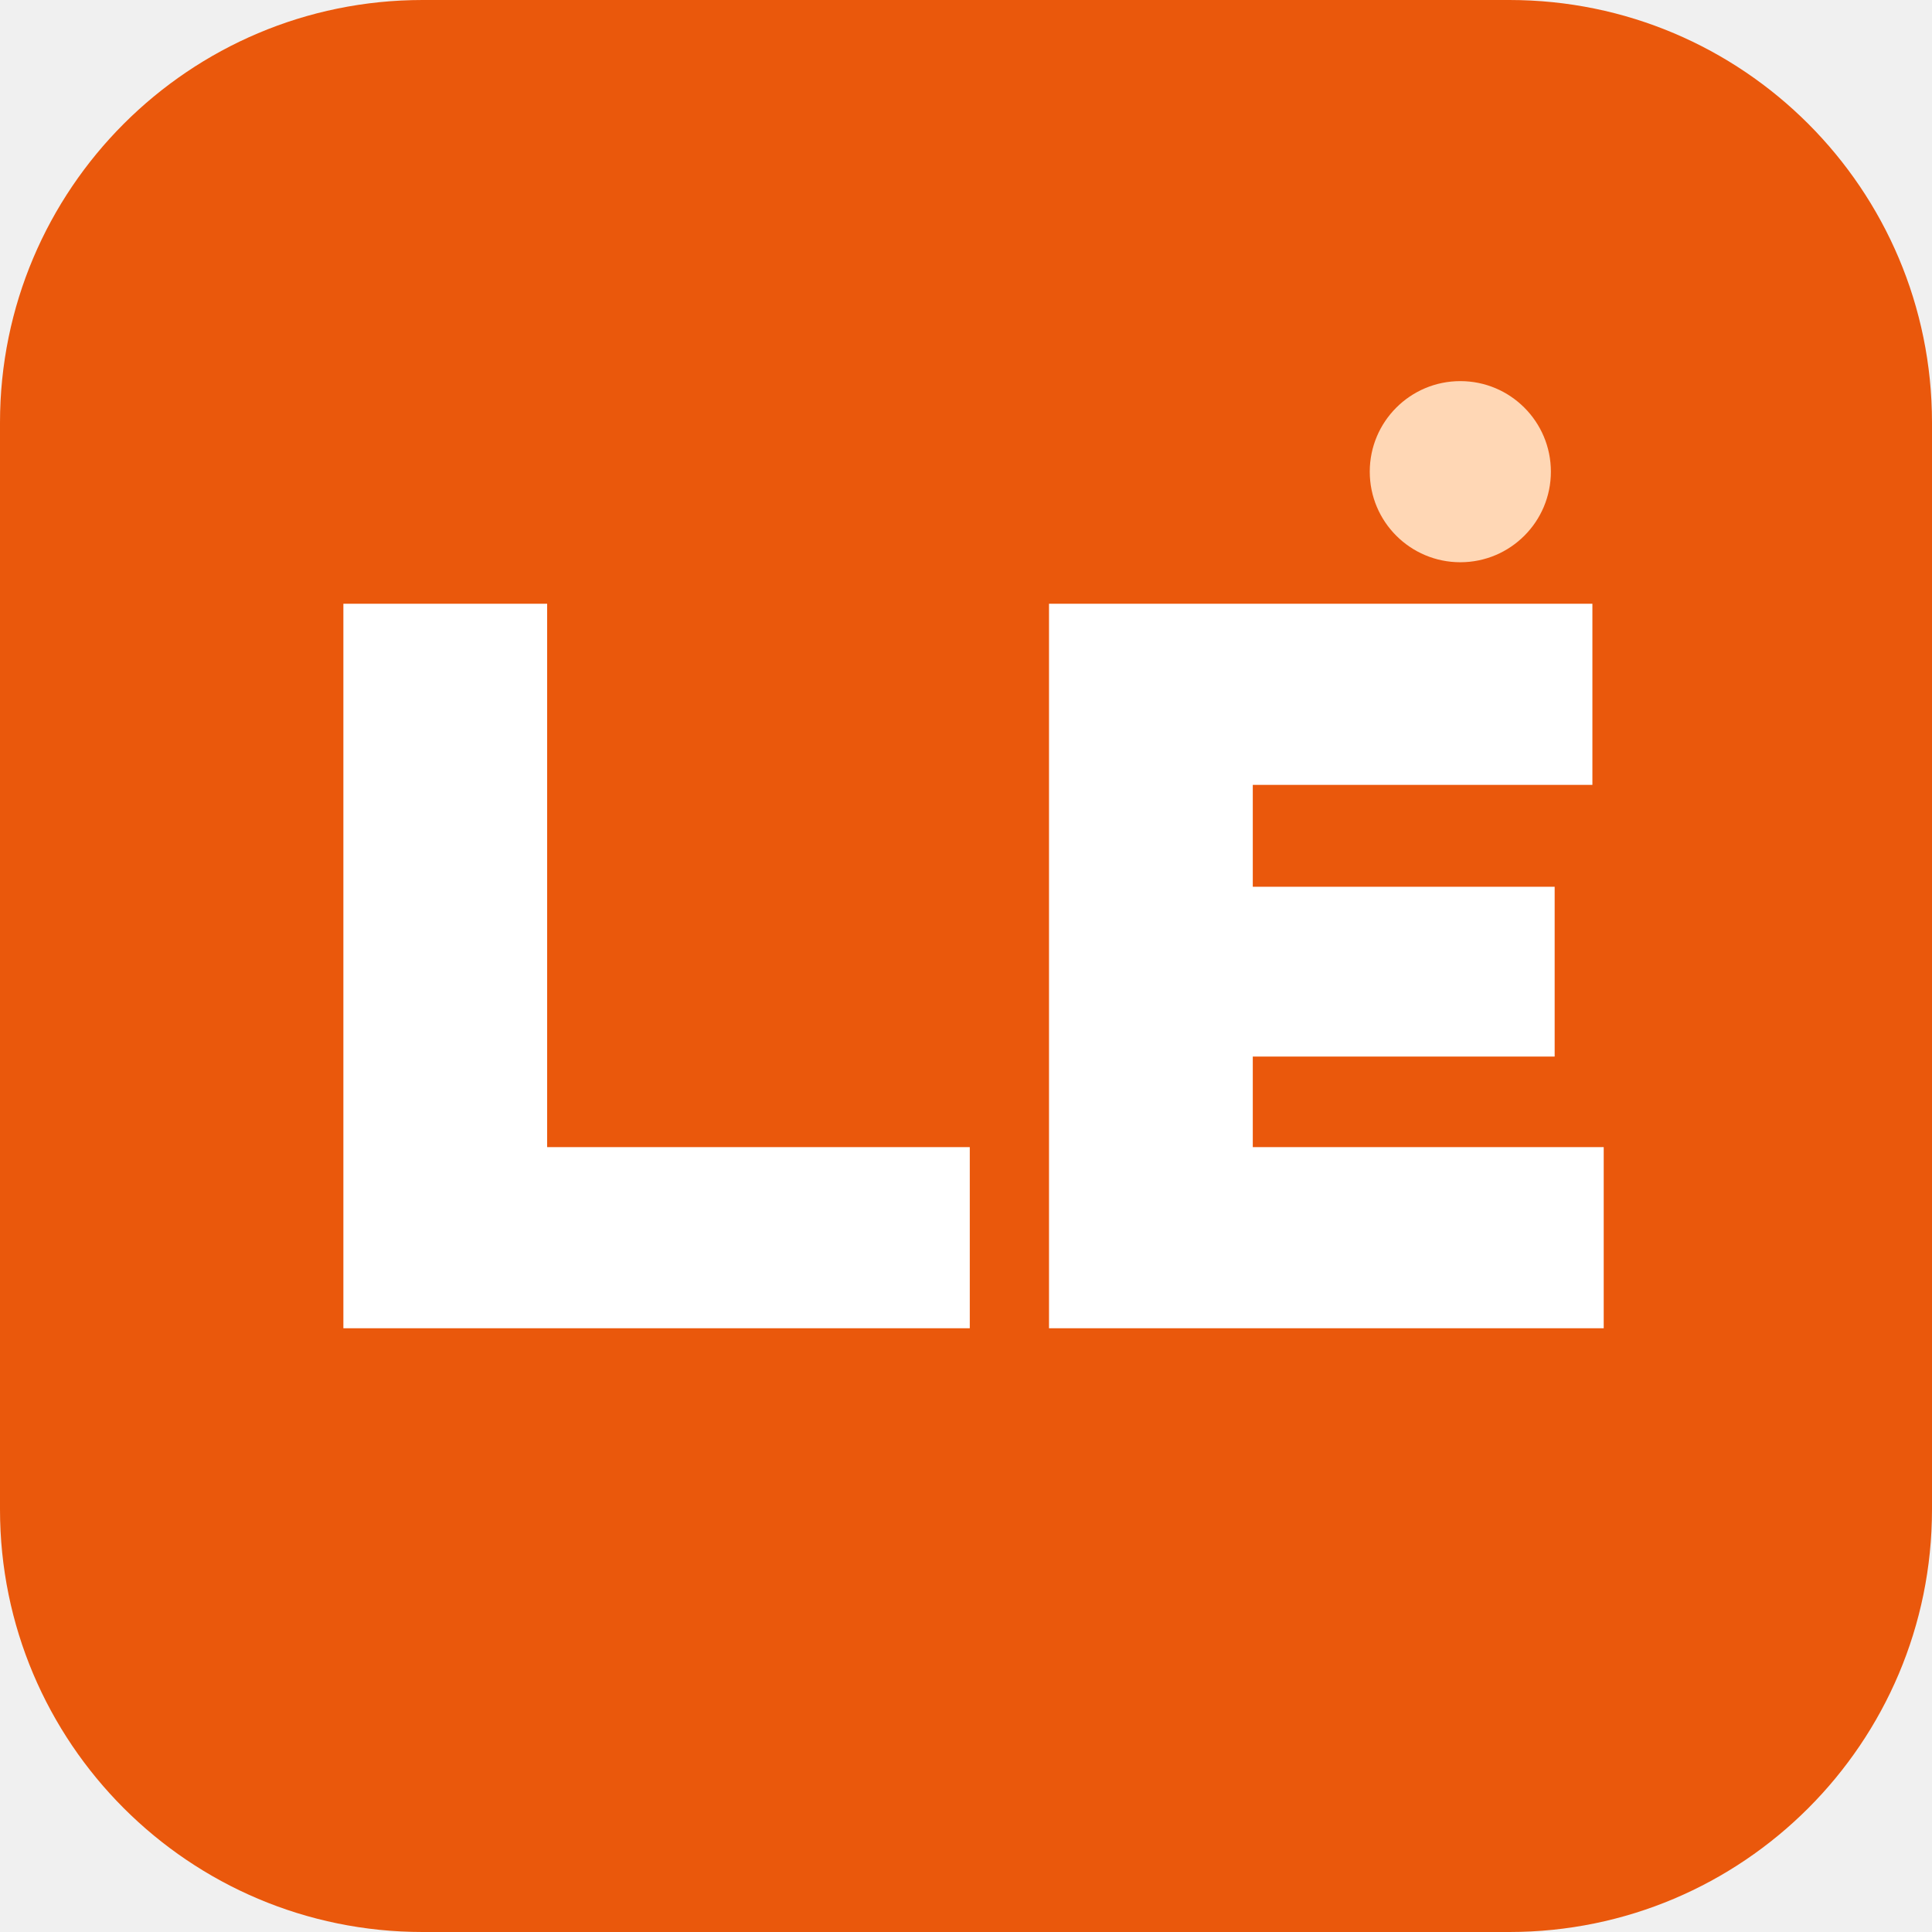
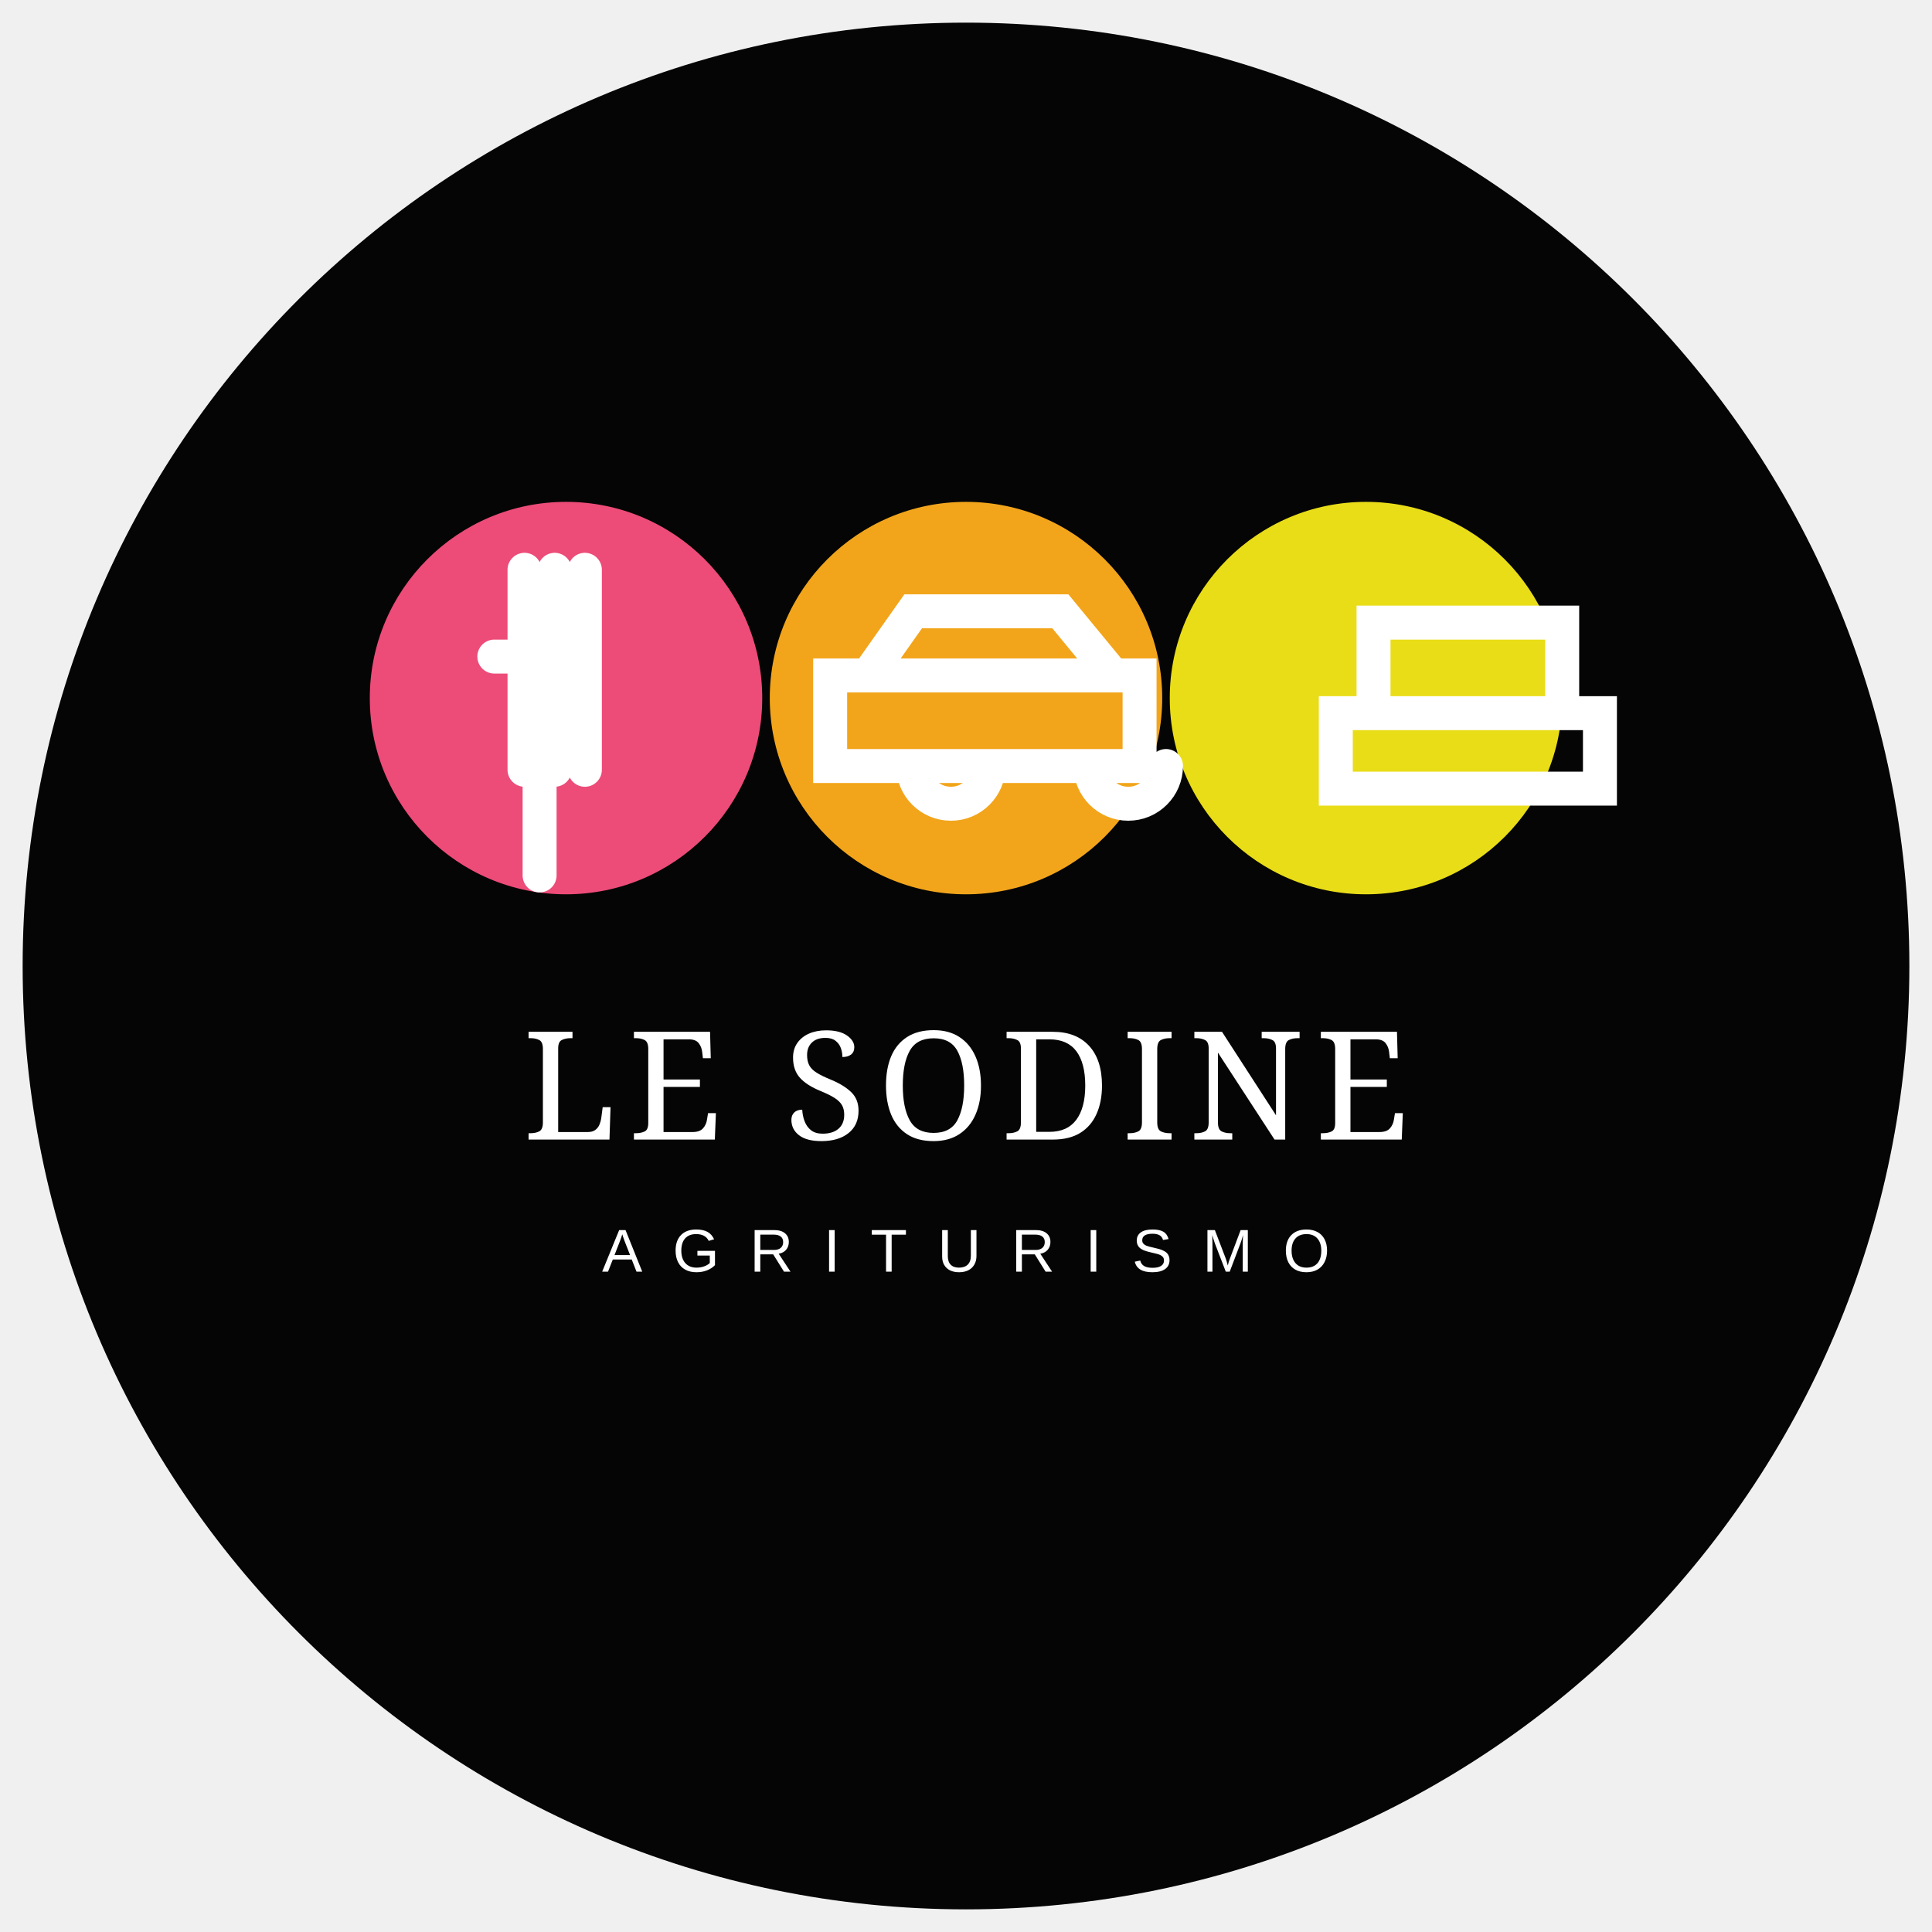
<svg xmlns="http://www.w3.org/2000/svg" width="512" height="512" viewBox="0 0 512 512">
-   <rect width="512" height="512" rx="112" fill="#ea580c" />
-   <path d="M91 352V160h54v144h112v48H91zm187 0V160h144v48h-90v27h80v45h-80v24h93v48H278z" fill="#fff" />
-   <circle cx="387" cy="125" r="24" fill="#ffd7b5" />
+   <circle cx="256" cy="256" r="250" fill="#050505" />
+   <circle cx="150" cy="185" r="52" fill="#ed4b78" />
+   <circle cx="256" cy="185" r="52" fill="#f2a51b" />
+   <circle cx="362" cy="185" r="52" fill="#e9dd18" />
+   <g fill="none" stroke="#fff" stroke-width="9" stroke-linecap="round">
+     <path d="M139 151v53m8-53v53m8-53v53m-24-30h24m-12 30v28m77-29h82v-24h-82zm10-24 12-17h39l14 17m-53 24a10 10 0 1 0 20 0m27 0a10 10 0 1 0 20 0m45-14h70v20h-70zm10-24h50v24h-50z" />
+   </g>
+   <text x="256" y="302" text-anchor="middle" fill="#fff" font-family="Georgia,serif" font-size="40" letter-spacing="3">LE SODINE</text>
+   <text x="256" y="337" text-anchor="middle" fill="#fff" font-family="Arial,sans-serif" font-size="16" letter-spacing="8">AGRITURISMO</text>
</svg>
